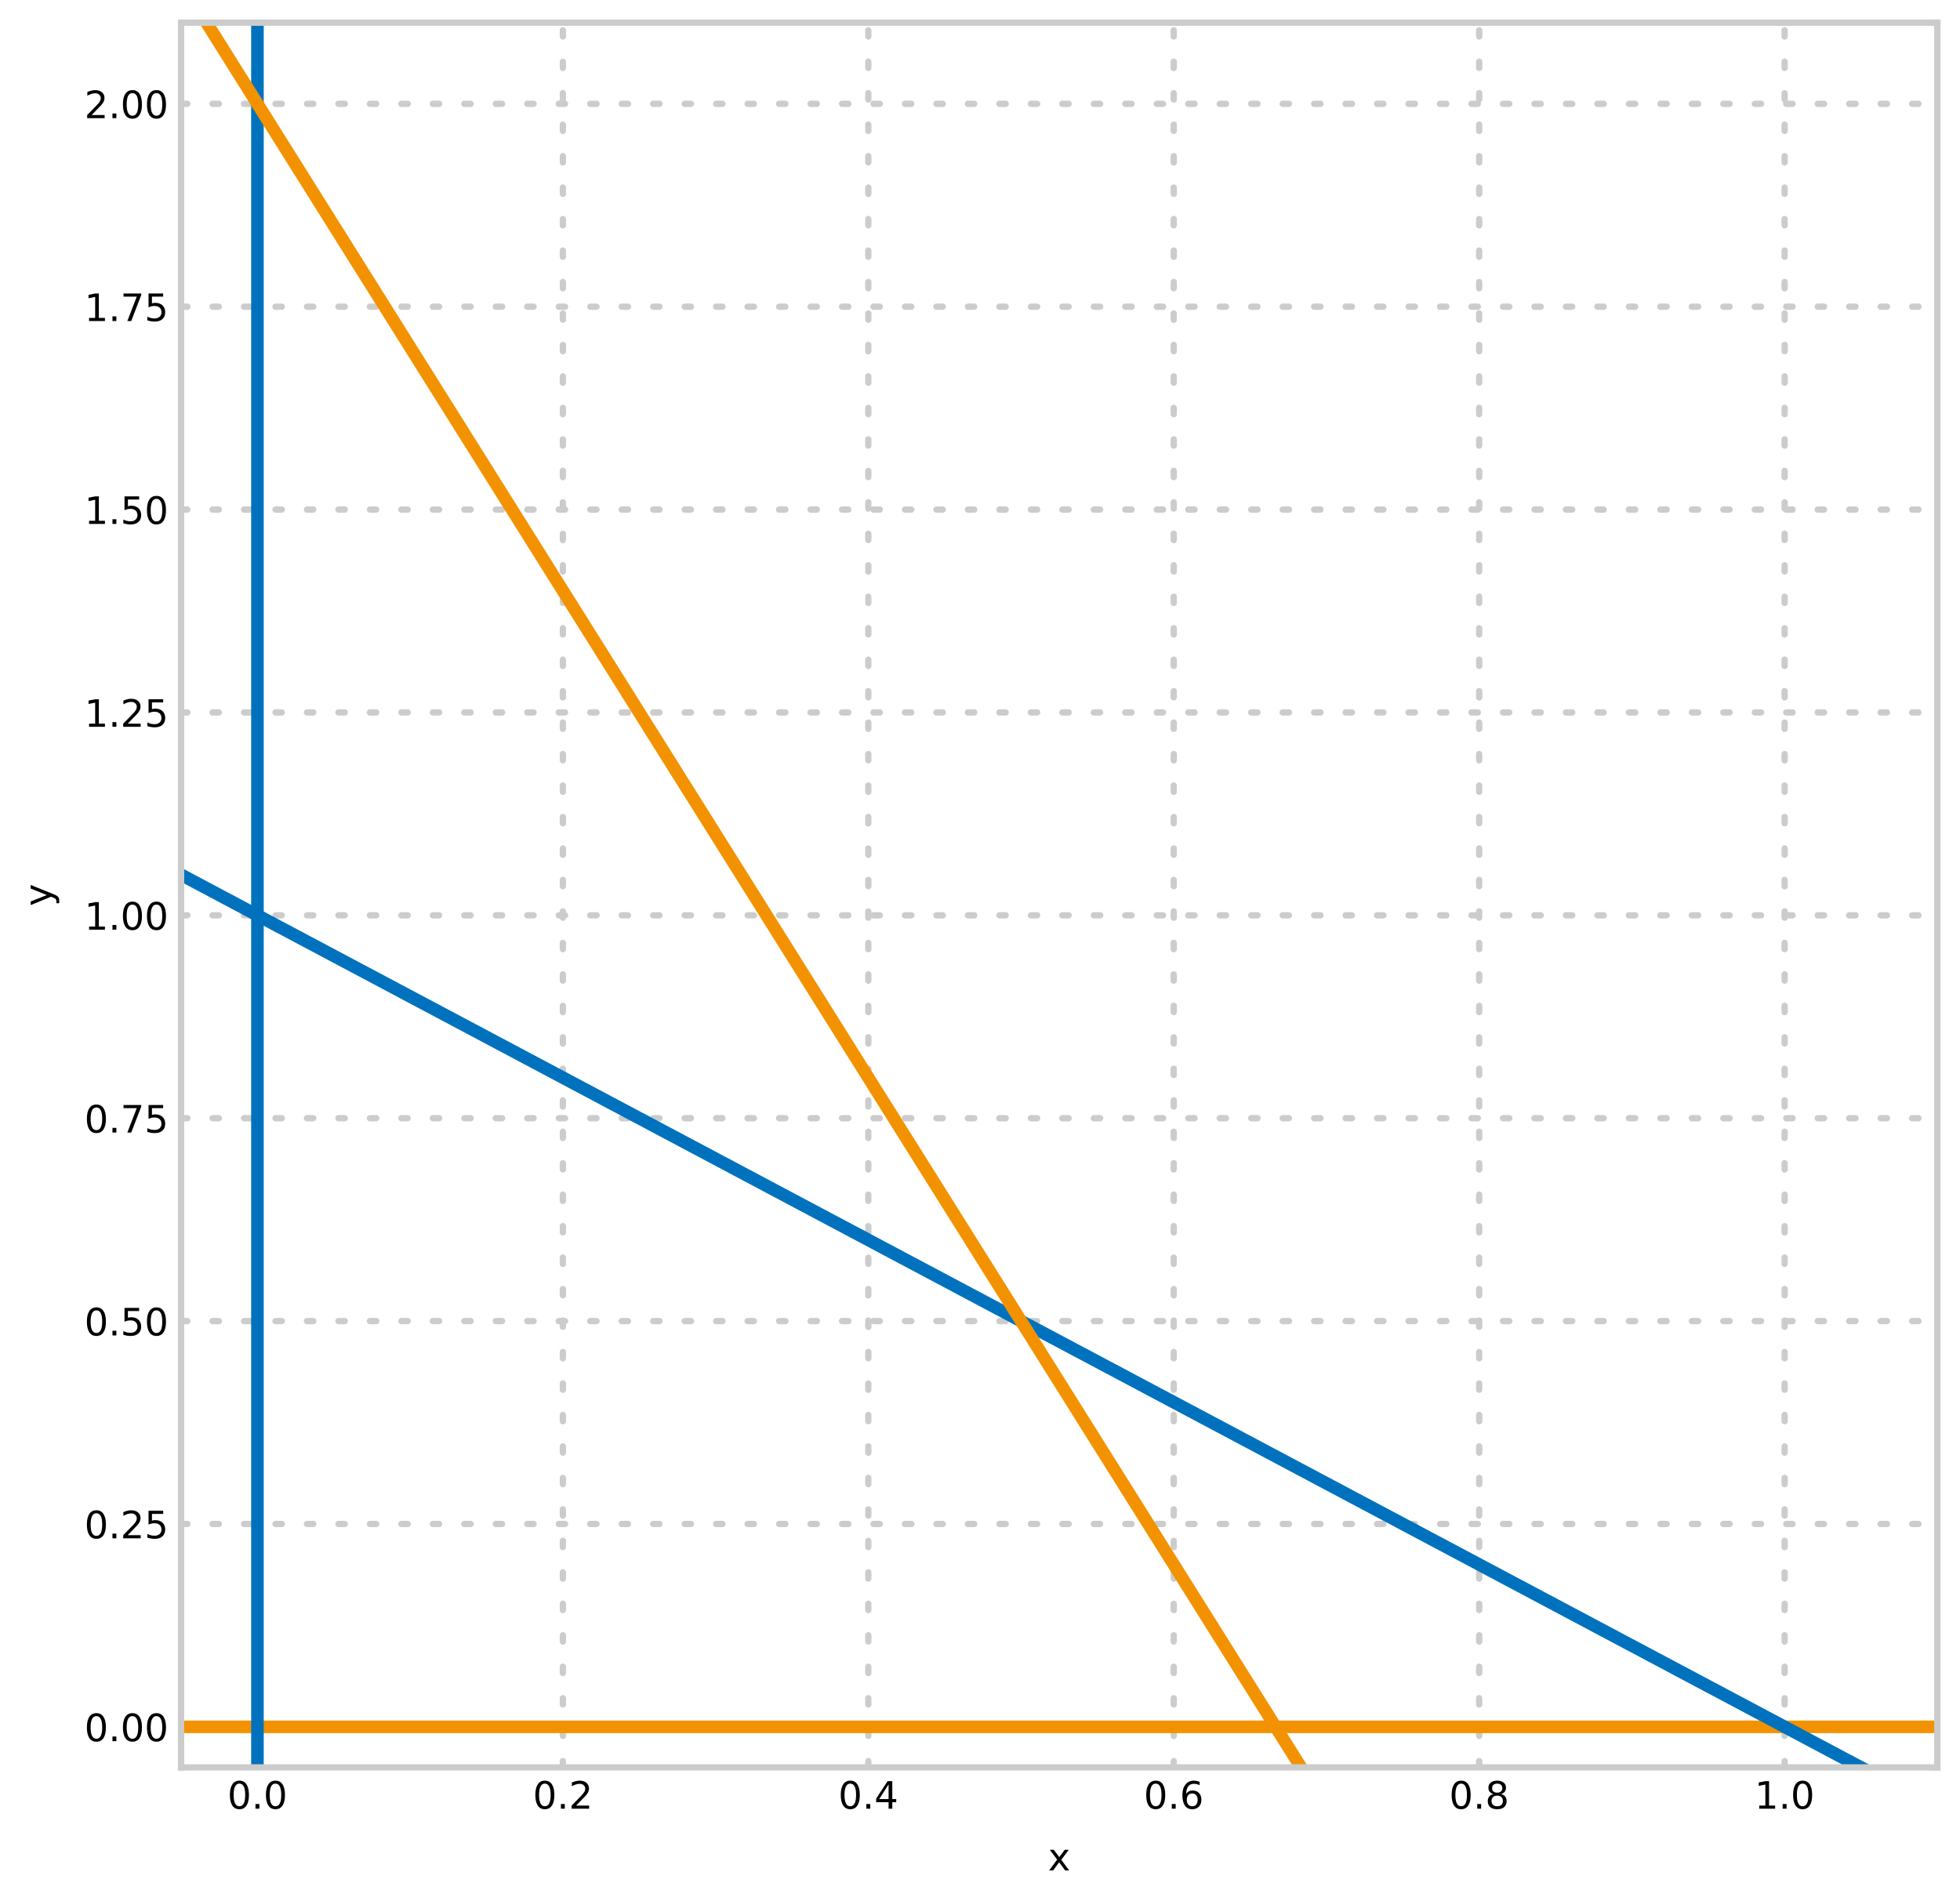
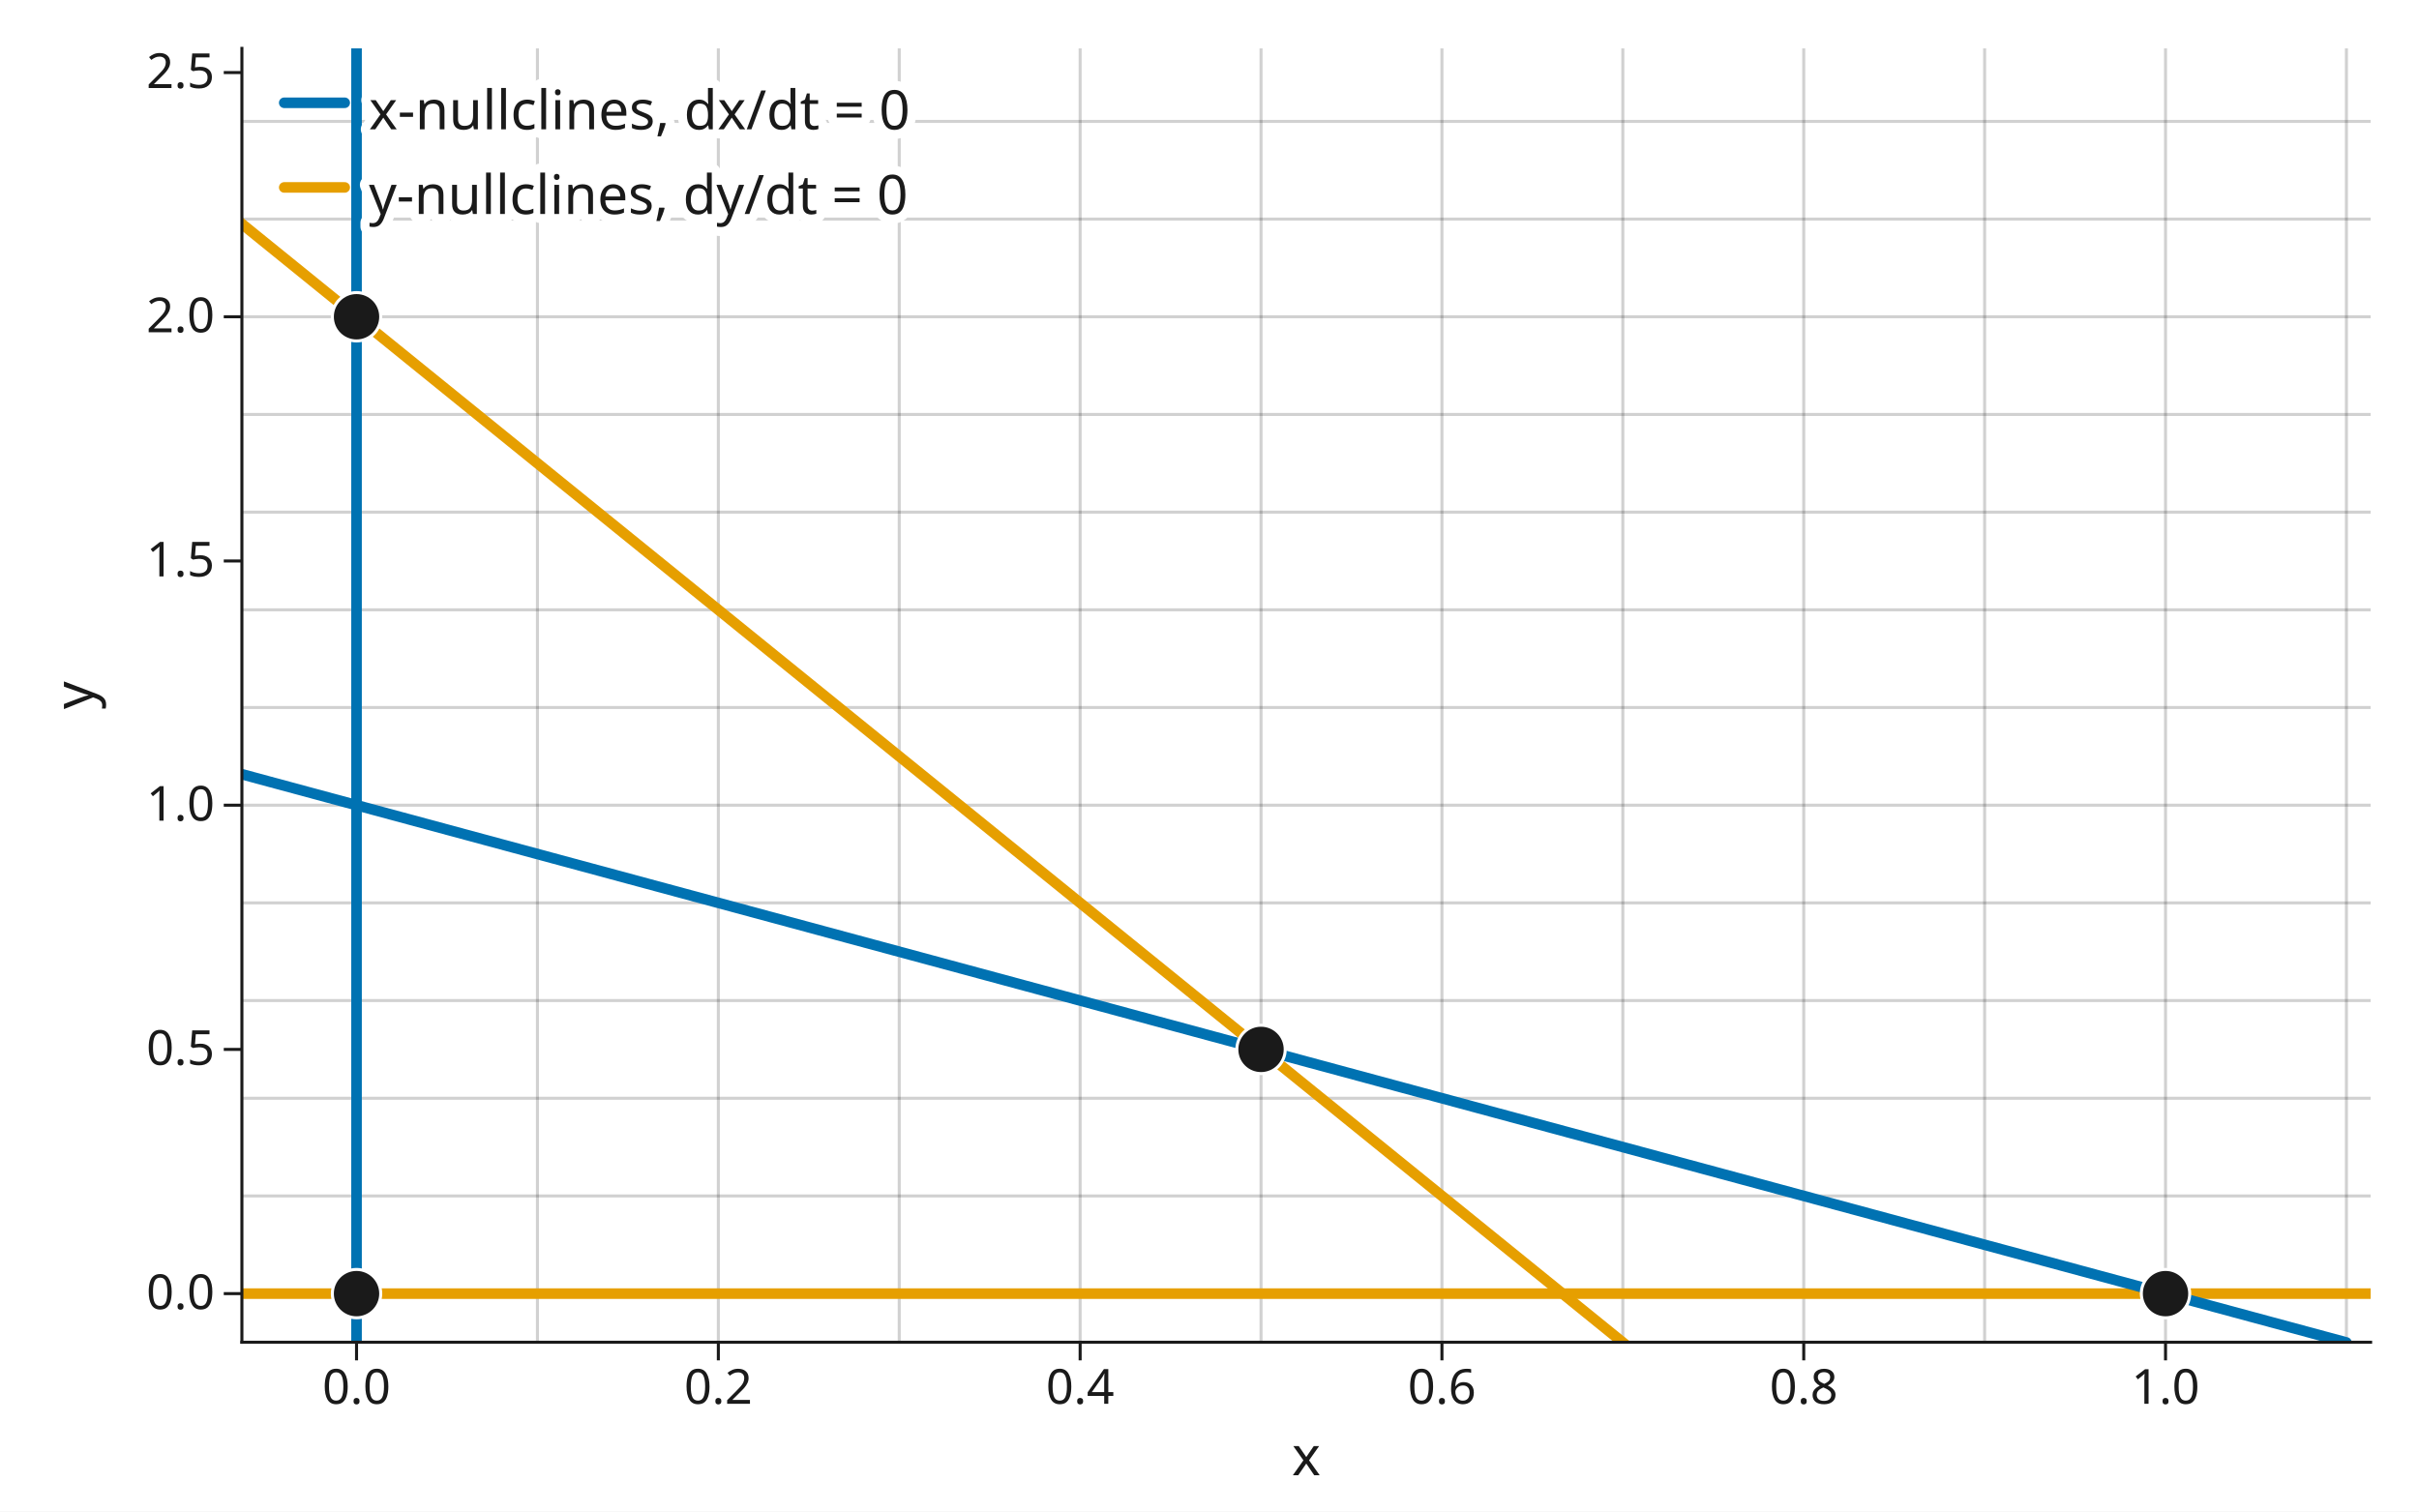
- <svg xmlns="http://www.w3.org/2000/svg" xmlns:xlink="http://www.w3.org/1999/xlink" width="622.732pt" height="604.028pt" viewBox="0 0 622.732 604.028" version="1.1">
-   <defs>
-     <style type="text/css">*{stroke-linejoin: round; stroke-linecap: butt}</style>
-   </defs>
-   <g id="figure_1">
-     <g id="patch_1">
-       <path d="M 0 604.028  L 622.732 604.028  L 622.732 0  L 0 0  z " style="fill: #ffffff" />
+ <svg xmlns="http://www.w3.org/2000/svg" width="680" height="425" viewBox="0 0 800 500" font-family="'Noto Sans', 'Helvetica Neue', Arial, sans-serif">
+   <style>
+ @media (prefers-color-scheme: dark) {
+   svg { color: #e2e8f0 }
+   .background, [fill="white"] { fill: oklch(0.208 0.042 265.755) }
+   [stroke="white"] { stroke: oklch(0.208 0.042 265.755) }
+   [stroke="#000"] { stroke: #fff }
+   [fill="black"], [fill="#1a1a1a"] { fill: #e2e8f0 }
+   [stroke="black"], [stroke="#1a1a1a"] { stroke: #e2e8f0 }
+   [fill="#0072B2"] { fill: #56B4E9 }
+   [stroke="#0072B2"] { stroke: #56B4E9 }
+   [fill="#444"] { fill: #cbd5e1 }
+   [stroke="#444"] { stroke: #cbd5e1 }
+   [fill="#bbb"] { fill: #475569 }
+   [stroke="#bbb"] { stroke: #475569 }
+ }
+ </style>
+   <rect class="background" width="800" height="500" fill="white" />
+   <svg color="#1a1a1a" y="0" x="0" viewBox="0 0 800 500" height="500" width="800" text-anchor="middle" font-size="16" fill="currentColor" class="plot-d6a7b5">
+     <style>:where(.plot-d6a7b5) {
+   --plot-background: white;
+   display: block;
+   height: auto;
+   height: intrinsic;
+   max-width: 100%;
+ }
+ :where(.plot-d6a7b5 text),
+ :where(.plot-d6a7b5 tspan) {
+   white-space: pre;
+ }</style>
+     <g stroke="currentColor" fill="none" aria-hidden="true" aria-label="y-axis tick">
+       <path d="M0,0L-6,0" transform="translate(80,427.9216)" />
+       <path d="M0,0L-6,0" transform="translate(80,347.1373)" />
+       <path d="M0,0L-6,0" transform="translate(80,266.3529)" />
+       <path d="M0,0L-6,0" transform="translate(80,185.5686)" />
+       <path d="M0,0L-6,0" transform="translate(80,104.7843)" />
+       <path d="M0,0L-6,0" transform="translate(80,24)" />
    </g>
-     <g id="axes_1">
-       <g id="patch_2">
-         <path d="M 57.532 561.6  L 615.533 561.6  L 615.533 7.2  L 57.532 7.2  z " style="fill: #ffffff" />
-       </g>
-       <g id="matplotlib.axis_1">
-         <g id="xtick_1">
-           <g id="line2d_1">
-             <path d="M 81.793 561.6  L 81.793 7.2  " clip-path="url(#pe7c80132b5)" style="fill: none; stroke-dasharray: 2,8; stroke-dashoffset: 0; stroke: #cccccc; stroke-width: 2; stroke-linecap: round" />
-           </g>
-           <g id="line2d_2" />
-           <g id="text_1">
-             <g transform="translate(72.2515 574.7181) scale(0.12 -0.12)">
-               <defs>
-                 <path id="DejaVuSans-30" d="M 2034 4250  Q 1547 4250 1301 3770  Q 1056 3291 1056 2328  Q 1056 1369 1301 889  Q 1547 409 2034 409  Q 2525 409 2770 889  Q 3016 1369 3016 2328  Q 3016 3291 2770 3770  Q 2525 4250 2034 4250  z M 2034 4750  Q 2819 4750 3233 4129  Q 3647 3509 3647 2328  Q 3647 1150 3233 529  Q 2819 -91 2034 -91  Q 1250 -91 836 529  Q 422 1150 422 2328  Q 422 3509 836 4129  Q 1250 4750 2034 4750  z " transform="scale(0.015625)" />
-                 <path id="DejaVuSans-2e" d="M 684 794  L 1344 794  L 1344 0  L 684 0  L 684 794  z " transform="scale(0.015625)" />
-               </defs>
-               <use xlink:href="#DejaVuSans-30" />
-               <use xlink:href="#DejaVuSans-2e" x="63.623" />
-               <use xlink:href="#DejaVuSans-30" x="95.41" />
-             </g>
-           </g>
-         </g>
-         <g id="xtick_2">
-           <g id="line2d_3">
-             <path d="M 178.837 561.6  L 178.837 7.2  " clip-path="url(#pe7c80132b5)" style="fill: none; stroke-dasharray: 2,8; stroke-dashoffset: 0; stroke: #cccccc; stroke-width: 2; stroke-linecap: round" />
-           </g>
-           <g id="line2d_4" />
-           <g id="text_2">
-             <g transform="translate(169.295 574.7181) scale(0.12 -0.12)">
-               <defs>
-                 <path id="DejaVuSans-32" d="M 1228 531  L 3431 531  L 3431 0  L 469 0  L 469 531  Q 828 903 1448 1529  Q 2069 2156 2228 2338  Q 2531 2678 2651 2914  Q 2772 3150 2772 3378  Q 2772 3750 2511 3984  Q 2250 4219 1831 4219  Q 1534 4219 1204 4116  Q 875 4013 500 3803  L 500 4441  Q 881 4594 1212 4672  Q 1544 4750 1819 4750  Q 2544 4750 2975 4387  Q 3406 4025 3406 3419  Q 3406 3131 3298 2873  Q 3191 2616 2906 2266  Q 2828 2175 2409 1742  Q 1991 1309 1228 531  z " transform="scale(0.015625)" />
-               </defs>
-               <use xlink:href="#DejaVuSans-30" />
-               <use xlink:href="#DejaVuSans-2e" x="63.623" />
-               <use xlink:href="#DejaVuSans-32" x="95.41" />
-             </g>
-           </g>
-         </g>
-         <g id="xtick_3">
-           <g id="line2d_5">
-             <path d="M 275.88 561.6  L 275.88 7.2  " clip-path="url(#pe7c80132b5)" style="fill: none; stroke-dasharray: 2,8; stroke-dashoffset: 0; stroke: #cccccc; stroke-width: 2; stroke-linecap: round" />
-           </g>
-           <g id="line2d_6" />
-           <g id="text_3">
-             <g transform="translate(266.3385 574.7181) scale(0.12 -0.12)">
-               <defs>
-                 <path id="DejaVuSans-34" d="M 2419 4116  L 825 1625  L 2419 1625  L 2419 4116  z M 2253 4666  L 3047 4666  L 3047 1625  L 3713 1625  L 3713 1100  L 3047 1100  L 3047 0  L 2419 0  L 2419 1100  L 313 1100  L 313 1709  L 2253 4666  z " transform="scale(0.015625)" />
-               </defs>
-               <use xlink:href="#DejaVuSans-30" />
-               <use xlink:href="#DejaVuSans-2e" x="63.623" />
-               <use xlink:href="#DejaVuSans-34" x="95.41" />
-             </g>
-           </g>
-         </g>
-         <g id="xtick_4">
-           <g id="line2d_7">
-             <path d="M 372.924 561.6  L 372.924 7.2  " clip-path="url(#pe7c80132b5)" style="fill: none; stroke-dasharray: 2,8; stroke-dashoffset: 0; stroke: #cccccc; stroke-width: 2; stroke-linecap: round" />
-           </g>
-           <g id="line2d_8" />
-           <g id="text_4">
-             <g transform="translate(363.3819 574.7181) scale(0.12 -0.12)">
-               <defs>
-                 <path id="DejaVuSans-36" d="M 2113 2584  Q 1688 2584 1439 2293  Q 1191 2003 1191 1497  Q 1191 994 1439 701  Q 1688 409 2113 409  Q 2538 409 2786 701  Q 3034 994 3034 1497  Q 3034 2003 2786 2293  Q 2538 2584 2113 2584  z M 3366 4563  L 3366 3988  Q 3128 4100 2886 4159  Q 2644 4219 2406 4219  Q 1781 4219 1451 3797  Q 1122 3375 1075 2522  Q 1259 2794 1537 2939  Q 1816 3084 2150 3084  Q 2853 3084 3261 2657  Q 3669 2231 3669 1497  Q 3669 778 3244 343  Q 2819 -91 2113 -91  Q 1303 -91 875 529  Q 447 1150 447 2328  Q 447 3434 972 4092  Q 1497 4750 2381 4750  Q 2619 4750 2861 4703  Q 3103 4656 3366 4563  z " transform="scale(0.015625)" />
-               </defs>
-               <use xlink:href="#DejaVuSans-30" />
-               <use xlink:href="#DejaVuSans-2e" x="63.623" />
-               <use xlink:href="#DejaVuSans-36" x="95.41" />
-             </g>
-           </g>
-         </g>
-         <g id="xtick_5">
-           <g id="line2d_9">
-             <path d="M 469.967 561.6  L 469.967 7.2  " clip-path="url(#pe7c80132b5)" style="fill: none; stroke-dasharray: 2,8; stroke-dashoffset: 0; stroke: #cccccc; stroke-width: 2; stroke-linecap: round" />
-           </g>
-           <g id="line2d_10" />
-           <g id="text_5">
-             <g transform="translate(460.4254 574.7181) scale(0.12 -0.12)">
-               <defs>
-                 <path id="DejaVuSans-38" d="M 2034 2216  Q 1584 2216 1326 1975  Q 1069 1734 1069 1313  Q 1069 891 1326 650  Q 1584 409 2034 409  Q 2484 409 2743 651  Q 3003 894 3003 1313  Q 3003 1734 2745 1975  Q 2488 2216 2034 2216  z M 1403 2484  Q 997 2584 770 2862  Q 544 3141 544 3541  Q 544 4100 942 4425  Q 1341 4750 2034 4750  Q 2731 4750 3128 4425  Q 3525 4100 3525 3541  Q 3525 3141 3298 2862  Q 3072 2584 2669 2484  Q 3125 2378 3379 2068  Q 3634 1759 3634 1313  Q 3634 634 3220 271  Q 2806 -91 2034 -91  Q 1263 -91 848 271  Q 434 634 434 1313  Q 434 1759 690 2068  Q 947 2378 1403 2484  z M 1172 3481  Q 1172 3119 1398 2916  Q 1625 2713 2034 2713  Q 2441 2713 2670 2916  Q 2900 3119 2900 3481  Q 2900 3844 2670 4047  Q 2441 4250 2034 4250  Q 1625 4250 1398 4047  Q 1172 3844 1172 3481  z " transform="scale(0.015625)" />
-               </defs>
-               <use xlink:href="#DejaVuSans-30" />
-               <use xlink:href="#DejaVuSans-2e" x="63.623" />
-               <use xlink:href="#DejaVuSans-38" x="95.41" />
-             </g>
-           </g>
-         </g>
-         <g id="xtick_6">
-           <g id="line2d_11">
-             <path d="M 567.011 561.6  L 567.011 7.2  " clip-path="url(#pe7c80132b5)" style="fill: none; stroke-dasharray: 2,8; stroke-dashoffset: 0; stroke: #cccccc; stroke-width: 2; stroke-linecap: round" />
-           </g>
-           <g id="line2d_12" />
-           <g id="text_6">
-             <g transform="translate(557.4689 574.7181) scale(0.12 -0.12)">
-               <defs>
-                 <path id="DejaVuSans-31" d="M 794 531  L 1825 531  L 1825 4091  L 703 3866  L 703 4441  L 1819 4666  L 2450 4666  L 2450 531  L 3481 531  L 3481 0  L 794 0  L 794 531  z " transform="scale(0.015625)" />
-               </defs>
-               <use xlink:href="#DejaVuSans-31" />
-               <use xlink:href="#DejaVuSans-2e" x="63.623" />
-               <use xlink:href="#DejaVuSans-30" x="95.41" />
-             </g>
-           </g>
-         </g>
-         <g id="text_7">
-           <g transform="translate(332.9812 594.3319) scale(0.12 -0.12)">
-             <defs>
-               <path id="DejaVuSans-78" d="M 3513 3500  L 2247 1797  L 3578 0  L 2900 0  L 1881 1375  L 863 0  L 184 0  L 1544 1831  L 300 3500  L 978 3500  L 1906 2253  L 2834 3500  L 3513 3500  z " transform="scale(0.015625)" />
-             </defs>
-             <use xlink:href="#DejaVuSans-78" />
-           </g>
-         </g>
-       </g>
-       <g id="matplotlib.axis_2">
-         <g id="ytick_1">
-           <g id="line2d_13">
-             <path d="M 57.532 548.707  L 615.533 548.707  " clip-path="url(#pe7c80132b5)" style="fill: none; stroke-dasharray: 2,8; stroke-dashoffset: 0; stroke: #cccccc; stroke-width: 2; stroke-linecap: round" />
-           </g>
-           <g id="line2d_14" />
-           <g id="text_8">
-             <g transform="translate(26.81375 553.266) scale(0.12 -0.12)">
-               <use xlink:href="#DejaVuSans-30" />
-               <use xlink:href="#DejaVuSans-2e" x="63.623" />
-               <use xlink:href="#DejaVuSans-30" x="95.41" />
-               <use xlink:href="#DejaVuSans-30" x="159.033" />
-             </g>
-           </g>
-         </g>
-         <g id="ytick_2">
-           <g id="line2d_15">
-             <path d="M 57.532 484.242  L 615.533 484.242  " clip-path="url(#pe7c80132b5)" style="fill: none; stroke-dasharray: 2,8; stroke-dashoffset: 0; stroke: #cccccc; stroke-width: 2; stroke-linecap: round" />
-           </g>
-           <g id="line2d_16" />
-           <g id="text_9">
-             <g transform="translate(26.81375 488.8009) scale(0.12 -0.12)">
-               <defs>
-                 <path id="DejaVuSans-35" d="M 691 4666  L 3169 4666  L 3169 4134  L 1269 4134  L 1269 2991  Q 1406 3038 1543 3061  Q 1681 3084 1819 3084  Q 2600 3084 3056 2656  Q 3513 2228 3513 1497  Q 3513 744 3044 326  Q 2575 -91 1722 -91  Q 1428 -91 1123 -41  Q 819 9 494 109  L 494 744  Q 775 591 1075 516  Q 1375 441 1709 441  Q 2250 441 2565 725  Q 2881 1009 2881 1497  Q 2881 1984 2565 2268  Q 2250 2553 1709 2553  Q 1456 2553 1204 2497  Q 953 2441 691 2322  L 691 4666  z " transform="scale(0.015625)" />
-               </defs>
-               <use xlink:href="#DejaVuSans-30" />
-               <use xlink:href="#DejaVuSans-2e" x="63.623" />
-               <use xlink:href="#DejaVuSans-32" x="95.41" />
-               <use xlink:href="#DejaVuSans-35" x="159.033" />
-             </g>
-           </g>
-         </g>
-         <g id="ytick_3">
-           <g id="line2d_17">
-             <path d="M 57.532 419.777  L 615.533 419.777  " clip-path="url(#pe7c80132b5)" style="fill: none; stroke-dasharray: 2,8; stroke-dashoffset: 0; stroke: #cccccc; stroke-width: 2; stroke-linecap: round" />
-           </g>
-           <g id="line2d_18" />
-           <g id="text_10">
-             <g transform="translate(26.81375 424.3358) scale(0.12 -0.12)">
-               <use xlink:href="#DejaVuSans-30" />
-               <use xlink:href="#DejaVuSans-2e" x="63.623" />
-               <use xlink:href="#DejaVuSans-35" x="95.41" />
-               <use xlink:href="#DejaVuSans-30" x="159.033" />
-             </g>
-           </g>
-         </g>
-         <g id="ytick_4">
-           <g id="line2d_19">
-             <path d="M 57.532 355.312  L 615.533 355.312  " clip-path="url(#pe7c80132b5)" style="fill: none; stroke-dasharray: 2,8; stroke-dashoffset: 0; stroke: #cccccc; stroke-width: 2; stroke-linecap: round" />
-           </g>
-           <g id="line2d_20" />
-           <g id="text_11">
-             <g transform="translate(26.81375 359.8707) scale(0.12 -0.12)">
-               <defs>
-                 <path id="DejaVuSans-37" d="M 525 4666  L 3525 4666  L 3525 4397  L 1831 0  L 1172 0  L 2766 4134  L 525 4134  L 525 4666  z " transform="scale(0.015625)" />
-               </defs>
-               <use xlink:href="#DejaVuSans-30" />
-               <use xlink:href="#DejaVuSans-2e" x="63.623" />
-               <use xlink:href="#DejaVuSans-37" x="95.41" />
-               <use xlink:href="#DejaVuSans-35" x="159.033" />
-             </g>
-           </g>
-         </g>
-         <g id="ytick_5">
-           <g id="line2d_21">
-             <path d="M 57.532 290.847  L 615.533 290.847  " clip-path="url(#pe7c80132b5)" style="fill: none; stroke-dasharray: 2,8; stroke-dashoffset: 0; stroke: #cccccc; stroke-width: 2; stroke-linecap: round" />
-           </g>
-           <g id="line2d_22" />
-           <g id="text_12">
-             <g transform="translate(26.81375 295.4056) scale(0.12 -0.12)">
-               <use xlink:href="#DejaVuSans-31" />
-               <use xlink:href="#DejaVuSans-2e" x="63.623" />
-               <use xlink:href="#DejaVuSans-30" x="95.41" />
-               <use xlink:href="#DejaVuSans-30" x="159.033" />
-             </g>
-           </g>
-         </g>
-         <g id="ytick_6">
-           <g id="line2d_23">
-             <path d="M 57.532 226.381  L 615.533 226.381  " clip-path="url(#pe7c80132b5)" style="fill: none; stroke-dasharray: 2,8; stroke-dashoffset: 0; stroke: #cccccc; stroke-width: 2; stroke-linecap: round" />
-           </g>
-           <g id="line2d_24" />
-           <g id="text_13">
-             <g transform="translate(26.81375 230.9405) scale(0.12 -0.12)">
-               <use xlink:href="#DejaVuSans-31" />
-               <use xlink:href="#DejaVuSans-2e" x="63.623" />
-               <use xlink:href="#DejaVuSans-32" x="95.41" />
-               <use xlink:href="#DejaVuSans-35" x="159.033" />
-             </g>
-           </g>
-         </g>
-         <g id="ytick_7">
-           <g id="line2d_25">
-             <path d="M 57.532 161.916  L 615.533 161.916  " clip-path="url(#pe7c80132b5)" style="fill: none; stroke-dasharray: 2,8; stroke-dashoffset: 0; stroke: #cccccc; stroke-width: 2; stroke-linecap: round" />
-           </g>
-           <g id="line2d_26" />
-           <g id="text_14">
-             <g transform="translate(26.81375 166.4753) scale(0.12 -0.12)">
-               <use xlink:href="#DejaVuSans-31" />
-               <use xlink:href="#DejaVuSans-2e" x="63.623" />
-               <use xlink:href="#DejaVuSans-35" x="95.41" />
-               <use xlink:href="#DejaVuSans-30" x="159.033" />
-             </g>
-           </g>
-         </g>
-         <g id="ytick_8">
-           <g id="line2d_27">
-             <path d="M 57.532 97.451  L 615.533 97.451  " clip-path="url(#pe7c80132b5)" style="fill: none; stroke-dasharray: 2,8; stroke-dashoffset: 0; stroke: #cccccc; stroke-width: 2; stroke-linecap: round" />
-           </g>
-           <g id="line2d_28" />
-           <g id="text_15">
-             <g transform="translate(26.81375 102.0102) scale(0.12 -0.12)">
-               <use xlink:href="#DejaVuSans-31" />
-               <use xlink:href="#DejaVuSans-2e" x="63.623" />
-               <use xlink:href="#DejaVuSans-37" x="95.41" />
-               <use xlink:href="#DejaVuSans-35" x="159.033" />
-             </g>
-           </g>
-         </g>
-         <g id="ytick_9">
-           <g id="line2d_29">
-             <path d="M 57.532 32.986  L 615.533 32.986  " clip-path="url(#pe7c80132b5)" style="fill: none; stroke-dasharray: 2,8; stroke-dashoffset: 0; stroke: #cccccc; stroke-width: 2; stroke-linecap: round" />
-           </g>
-           <g id="line2d_30" />
-           <g id="text_16">
-             <g transform="translate(26.81375 37.54511) scale(0.12 -0.12)">
-               <use xlink:href="#DejaVuSans-32" />
-               <use xlink:href="#DejaVuSans-2e" x="63.623" />
-               <use xlink:href="#DejaVuSans-30" x="95.41" />
-               <use xlink:href="#DejaVuSans-30" x="159.033" />
-             </g>
-           </g>
-         </g>
-         <g id="text_17">
-           <g transform="translate(16.31812 287.9513) rotate(-90) scale(0.12 -0.12)">
-             <defs>
-               <path id="DejaVuSans-79" d="M 2059 -325  Q 1816 -950 1584 -1140  Q 1353 -1331 966 -1331  L 506 -1331  L 506 -850  L 844 -850  Q 1081 -850 1212 -737  Q 1344 -625 1503 -206  L 1606 56  L 191 3500  L 800 3500  L 1894 763  L 2988 3500  L 3597 3500  L 2059 -325  z " transform="scale(0.015625)" />
-             </defs>
-             <use xlink:href="#DejaVuSans-79" />
-           </g>
-         </g>
-       </g>
-       <g id="LineCollection_1">
-         <path d="M -1 548.707  L 623.732 548.707  " clip-path="url(#pe7c80132b5)" style="fill: none; stroke: #f39200; stroke-width: 4" />
-       </g>
-       <g id="line2d_31">
-         <path d="M 33.272 265.06  L 58.587 278.514  L 83.903 291.968  L 109.219 305.421  L 134.534 318.875  L 159.85 332.328  L 185.166 345.782  L 210.481 359.236  L 235.797 372.689  L 261.113 386.143  L 286.429 399.596  L 311.744 413.05  L 337.06 426.504  L 362.376 439.957  L 387.691 453.411  L 413.007 466.864  L 438.323 480.318  L 463.638 493.771  L 488.954 507.225  L 514.27 520.679  L 539.585 534.132  L 564.901 547.586  L 590.217 561.039  L 615.533 574.493  " clip-path="url(#pe7c80132b5)" style="fill: none; stroke: #0072bd; stroke-width: 4; stroke-linecap: square" />
-       </g>
-       <g id="LineCollection_2">
-         <path d="M 81.793 605.028  L 81.793 -1  " clip-path="url(#pe7c80132b5)" style="fill: none; stroke: #0072bd; stroke-width: 4" />
-       </g>
-       <g id="line2d_32">
-         <path d="M 60.476 -1  L 83.903 36.349  L 109.219 76.71  L 134.534 117.071  L 159.85 157.432  L 185.166 197.793  L 210.481 238.153  L 235.797 278.514  L 261.113 318.875  L 286.429 359.236  L 311.744 399.596  L 337.06 439.957  L 362.376 480.318  L 387.691 520.679  L 413.007 561.039  L 438.323 601.4  L 440.598 605.028  " clip-path="url(#pe7c80132b5)" style="fill: none; stroke: #f39200; stroke-width: 4; stroke-linecap: square" />
-       </g>
-       <g id="patch_3">
-         <path d="M 57.532 561.6  L 57.532 7.2  " style="fill: none; stroke: #cccccc; stroke-width: 2; stroke-linejoin: miter; stroke-linecap: square" />
-       </g>
-       <g id="patch_4">
-         <path d="M 615.533 561.6  L 615.533 7.2  " style="fill: none; stroke: #cccccc; stroke-width: 2; stroke-linejoin: miter; stroke-linecap: square" />
-       </g>
-       <g id="patch_5">
-         <path d="M 57.532 561.6  L 615.533 561.6  " style="fill: none; stroke: #cccccc; stroke-width: 2; stroke-linejoin: miter; stroke-linecap: square" />
-       </g>
-       <g id="patch_6">
-         <path d="M 57.532 7.2  L 615.533 7.2  " style="fill: none; stroke: #cccccc; stroke-width: 2; stroke-linejoin: miter; stroke-linecap: square" />
+     <g transform="translate(-9,0)" font-variant="tabular-nums" text-anchor="end" aria-label="y-axis tick label">
+       <text transform="translate(80,427.9216)" y="0.32em">0.0</text>
+       <text transform="translate(80,347.1373)" y="0.32em">0.5</text>
+       <text transform="translate(80,266.3529)" y="0.32em">1.0</text>
+       <text transform="translate(80,185.5686)" y="0.32em">1.5</text>
+       <text transform="translate(80,104.7843)" y="0.32em">2.0</text>
+       <text transform="translate(80,24)" y="0.32em">2.5</text>
+     </g>
+     <g font-size="18" transform="translate(-62,0)" aria-label="y-axis label">
+       <text transform="translate(80,230) rotate(-90)" y="0.71em">y</text>
+     </g>
+     <g stroke="currentColor" fill="none" aria-hidden="true" aria-label="x-axis tick">
+       <path d="M0,0L0,6" transform="translate(117.913,444)" />
+       <path d="M0,0L0,6" transform="translate(237.5652,444)" />
+       <path d="M0,0L0,6" transform="translate(357.2174,444)" />
+       <path d="M0,0L0,6" transform="translate(476.8696,444)" />
+       <path d="M0,0L0,6" transform="translate(596.5217,444)" />
+       <path d="M0,0L0,6" transform="translate(716.1739,444)" />
+     </g>
+     <g transform="translate(0,9)" font-variant="tabular-nums" aria-label="x-axis tick label">
+       <text transform="translate(117.913,444)" y="0.71em">0.0</text>
+       <text transform="translate(237.5652,444)" y="0.71em">0.2</text>
+       <text transform="translate(357.2174,444)" y="0.71em">0.4</text>
+       <text transform="translate(476.8696,444)" y="0.71em">0.6</text>
+       <text transform="translate(596.5217,444)" y="0.71em">0.8</text>
+       <text transform="translate(716.1739,444)" y="0.71em">1.0</text>
+     </g>
+     <g font-size="18" transform="translate(0,44)" aria-label="x-axis label">
+       <text transform="translate(432,444)">x</text>
+     </g>
+     <g stroke-opacity="0.18" stroke="#000" aria-hidden="true" aria-label="x-grid">
+       <line y2="444" y1="16" x2="117.913" x1="117.913" />
+       <line y2="444" y1="16" x2="177.739" x1="177.739" />
+       <line y2="444" y1="16" x2="237.565" x1="237.565" />
+       <line y2="444" y1="16" x2="297.391" x1="297.391" />
+       <line y2="444" y1="16" x2="357.217" x1="357.217" />
+       <line y2="444" y1="16" x2="417.043" x1="417.043" />
+       <line y2="444" y1="16" x2="476.87" x1="476.87" />
+       <line y2="444" y1="16" x2="536.696" x1="536.696" />
+       <line y2="444" y1="16" x2="596.522" x1="596.522" />
+       <line y2="444" y1="16" x2="656.348" x1="656.348" />
+       <line y2="444" y1="16" x2="716.174" x1="716.174" />
+       <line y2="444" y1="16" x2="776" x1="776" />
+     </g>
+     <g stroke-opacity="0.18" stroke="#000" aria-hidden="true" aria-label="y-grid">
+       <line y2="427.922" y1="427.922" x2="784" x1="80" />
+       <line y2="395.608" y1="395.608" x2="784" x1="80" />
+       <line y2="363.294" y1="363.294" x2="784" x1="80" />
+       <line y2="330.98" y1="330.98" x2="784" x1="80" />
+       <line y2="298.667" y1="298.667" x2="784" x1="80" />
+       <line y2="266.353" y1="266.353" x2="784" x1="80" />
+       <line y2="234.039" y1="234.039" x2="784" x1="80" />
+       <line y2="201.725" y1="201.725" x2="784" x1="80" />
+       <line y2="169.412" y1="169.412" x2="784" x1="80" />
+       <line y2="137.098" y1="137.098" x2="784" x1="80" />
+       <line y2="104.784" y1="104.784" x2="784" x1="80" />
+       <line y2="72.471" y1="72.471" x2="784" x1="80" />
+       <line y2="40.157" y1="40.157" x2="784" x1="80" />
+     </g>
+     <clipPath id="plot-clip-1">
+       <rect height="428" width="704" y="16" x="80" />
+     </clipPath>
+     <g clip-path="url(#plot-clip-1)" aria-label="rule">
+       <g stroke-width="3.5" stroke="#E69F00">
+         <line y2="427.922" y1="427.922" x2="784" x1="80" />
      </g>
    </g>
-   </g>
-   <defs>
-     <clipPath id="pe7c80132b5">
-       <rect x="57.532" y="7.2" width="558" height="554.4" />
-     </clipPath>
-   </defs>
+     <g clip-path="url(#plot-clip-1)" aria-label="rule">
+       <g stroke-width="3.5" stroke="#0072B2">
+         <line y2="444" y1="16" x2="117.913" x1="117.913" />
+       </g>
+     </g>
+     <g clip-path="url(#plot-clip-1)" aria-label="line">
+       <g stroke-linecap="round" stroke-linejoin="round" stroke-width="3.5" stroke="#0072B2" fill="none">
+         <path d="M58.087,250.196L89.301,258.626L120.514,267.055L151.728,275.485L182.941,283.915L214.155,292.344L245.369,300.774L276.582,309.204L307.796,317.633L339.009,326.063L370.223,334.493L401.437,342.922L432.65,351.352L463.864,359.782L495.078,368.211L526.291,376.641L557.505,385.071L588.718,393.5L619.932,401.93L651.146,410.36L682.359,418.789L713.573,427.219L744.786,435.649L776,444.078" />
+       </g>
+     </g>
+     <g clip-path="url(#plot-clip-1)" aria-label="line">
+       <g stroke-linecap="round" stroke-linejoin="round" stroke-width="3.5" stroke="#E69F00" fill="none">
+         <path d="M58.087,56.314L89.301,81.603L120.514,106.892L151.728,132.181L182.941,157.47L214.155,182.759L245.369,208.048L276.582,233.337L307.796,258.626L339.009,283.915L370.223,309.204L401.437,334.493L432.65,359.782L463.864,385.071L495.078,410.36L526.291,435.649L557.505,460.938L588.718,486.227L619.932,511.516L651.146,536.805L682.359,562.094L713.573,587.383L744.786,612.672L776,637.961" />
+       </g>
+     </g>
+     <g clip-path="url(#plot-clip-1)" aria-label="dot">
+       <g stroke="white" fill="#1a1a1a">
+         <circle r="8" cy="427.922" cx="117.913" />
+         <circle r="8" cy="427.922" cx="716.174" />
+         <circle r="8" cy="104.784" cx="117.913" />
+         <circle r="8" cy="347.137" cx="417.043" />
+       </g>
+     </g>
+     <g clip-path="url(#plot-clip-1)" aria-label="dot">
+       <g transform="translate(24,18)" stroke-linecap="round" stroke-width="3.5" stroke="#0072B2" fill="none">
+         <path d="M-10,0L10,0" transform="translate(80,16)" />
+       </g>
+     </g>
+     <g clip-path="url(#plot-clip-1)" aria-label="text">
+       <g transform="translate(42,14)" font-size="18" text-anchor="start" paint-order="stroke" stroke-linejoin="round" stroke-width="6" stroke="white" fill="#1a1a1a">
+         <text transform="translate(80,16)" y="0.71em">x-nullclines, dx/dt = 0</text>
+       </g>
+     </g>
+     <g clip-path="url(#plot-clip-1)" aria-label="dot">
+       <g transform="translate(24,46)" stroke-linecap="round" stroke-width="3.5" stroke="#E69F00" fill="none">
+         <path d="M-10,0L10,0" transform="translate(80,16)" />
+       </g>
+     </g>
+     <g clip-path="url(#plot-clip-1)" aria-label="text">
+       <g transform="translate(42,42)" font-size="18" text-anchor="start" paint-order="stroke" stroke-linejoin="round" stroke-width="6" stroke="white" fill="#1a1a1a">
+         <text transform="translate(80,16)" y="0.71em">y-nullclines, dy/dt = 0</text>
+       </g>
+     </g>
+     <line y2="444" y1="444" x2="784" x1="80" stroke-linecap="square" stroke="currentColor" aria-label="frame" />
+     <line y2="444" y1="16" x2="80" x1="80" stroke-linecap="square" stroke="currentColor" aria-label="frame" />
+   </svg>
</svg>
